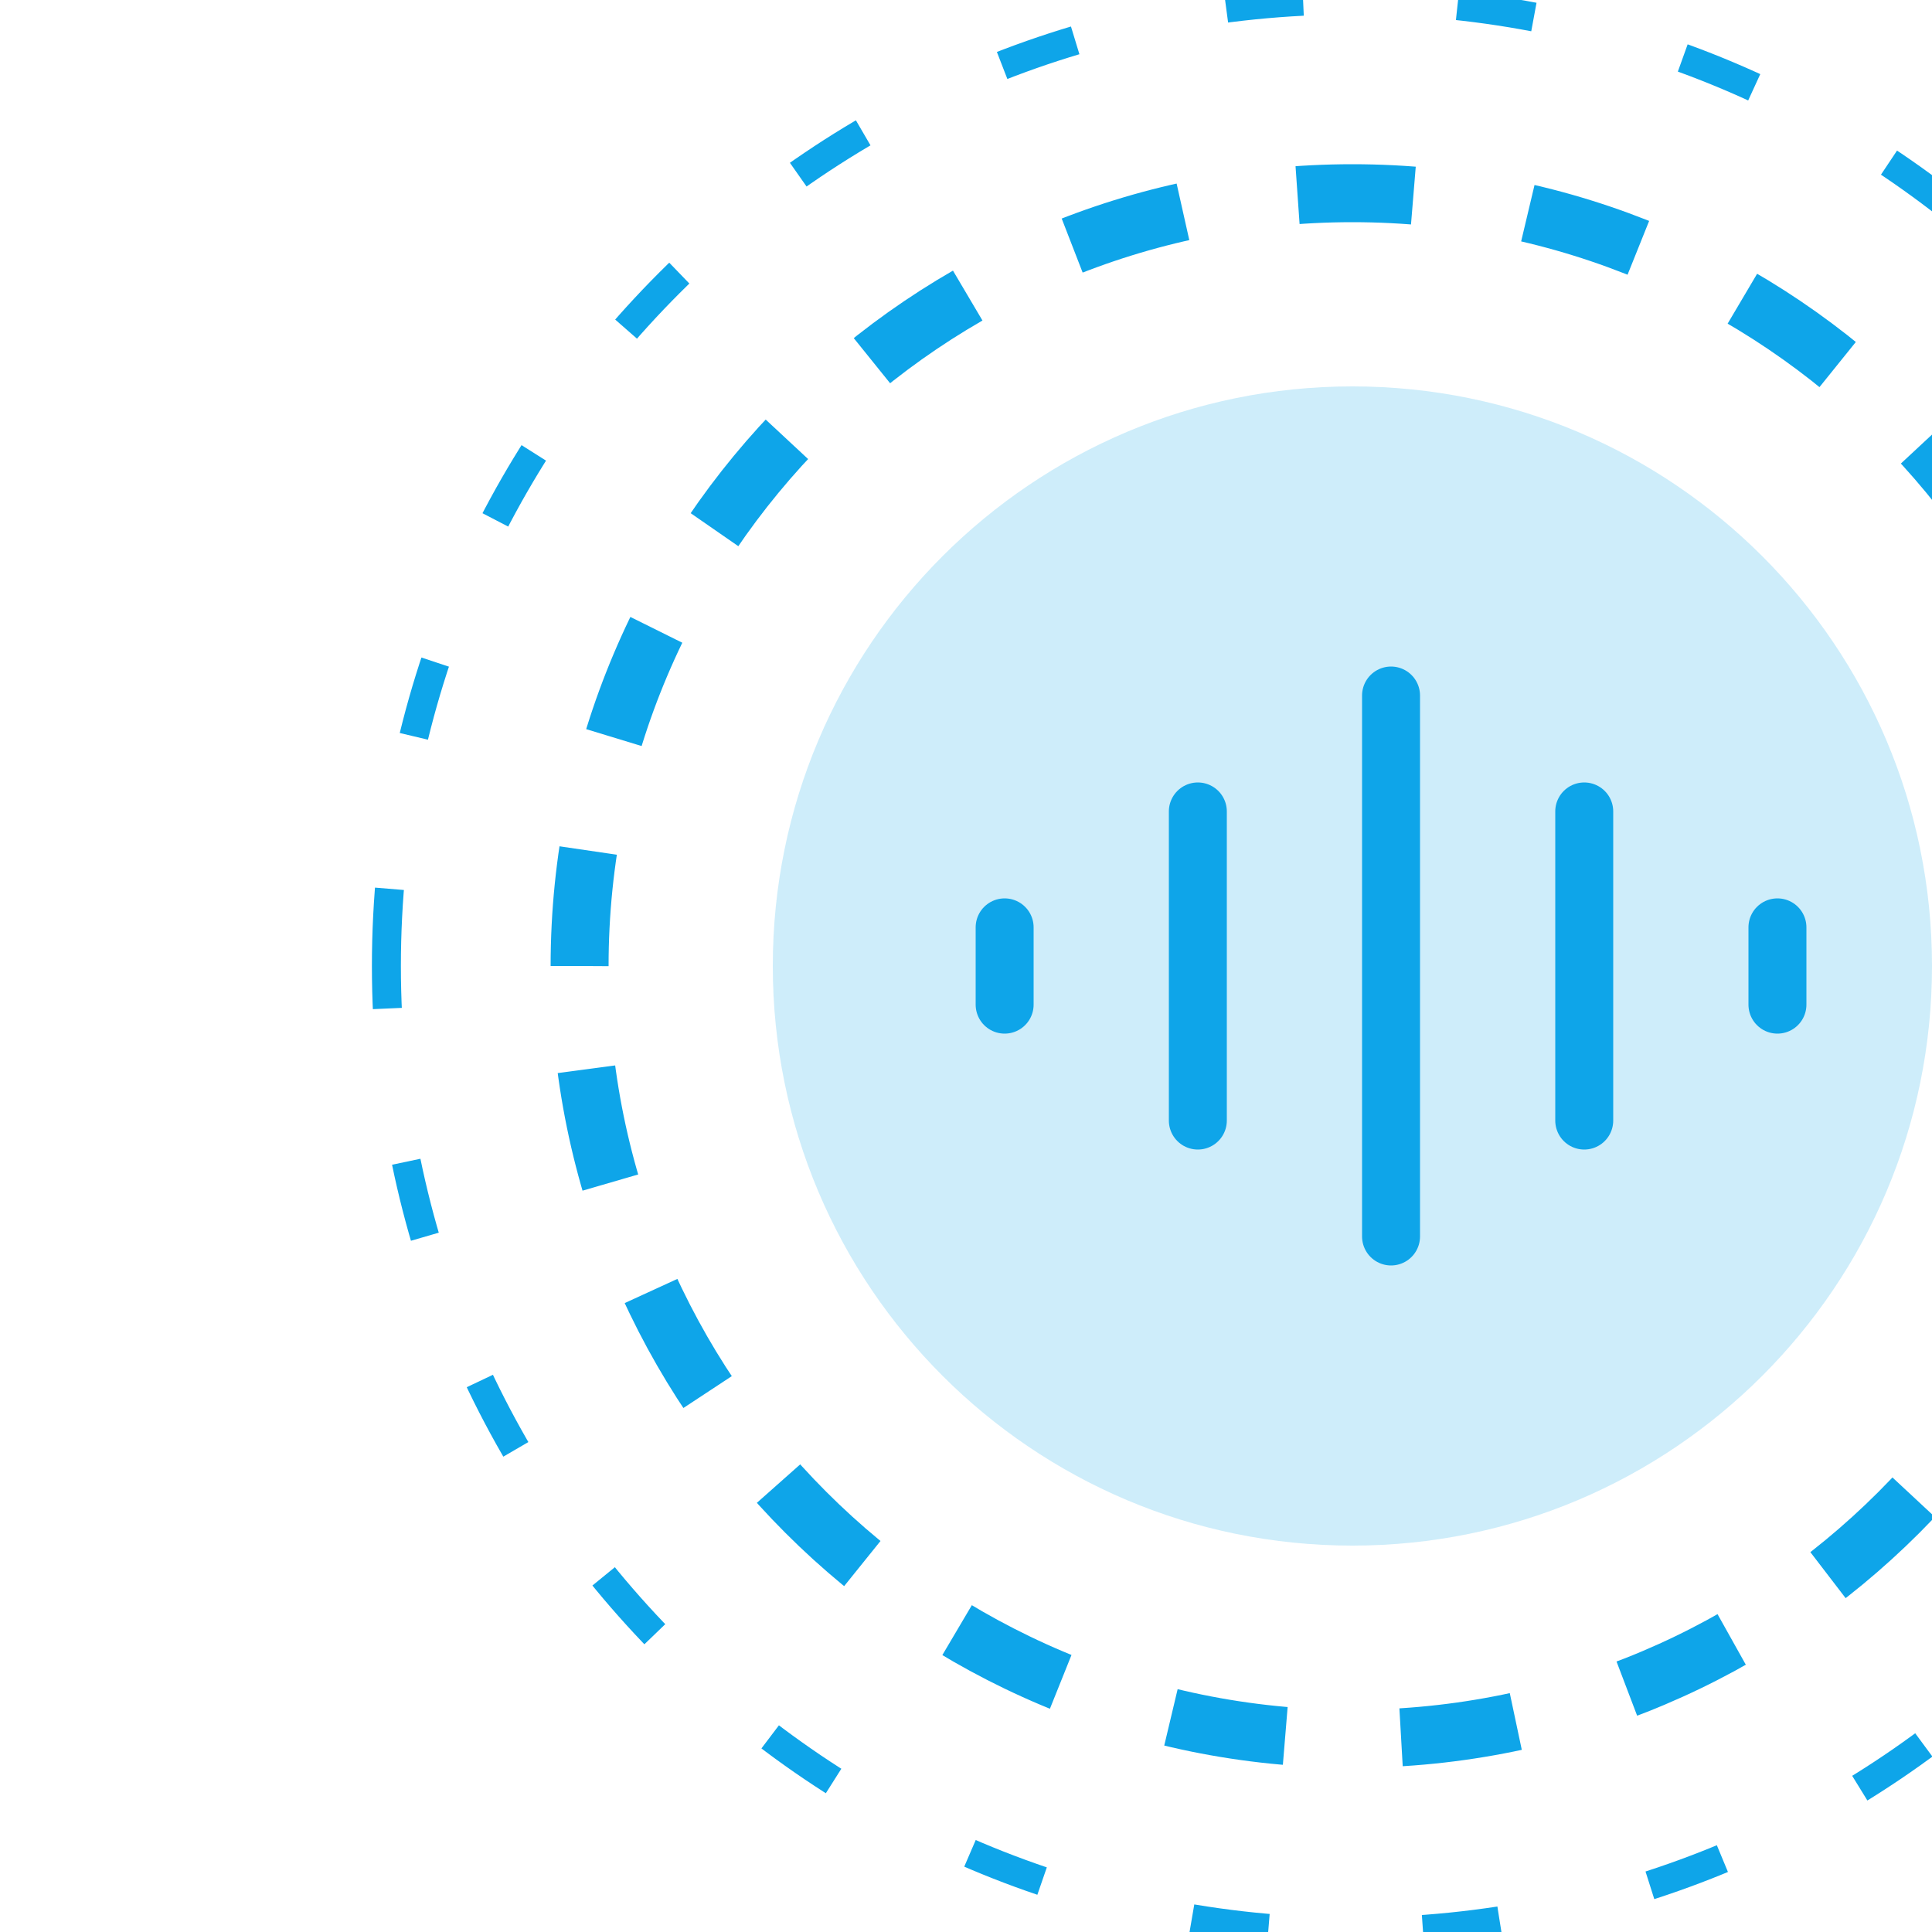
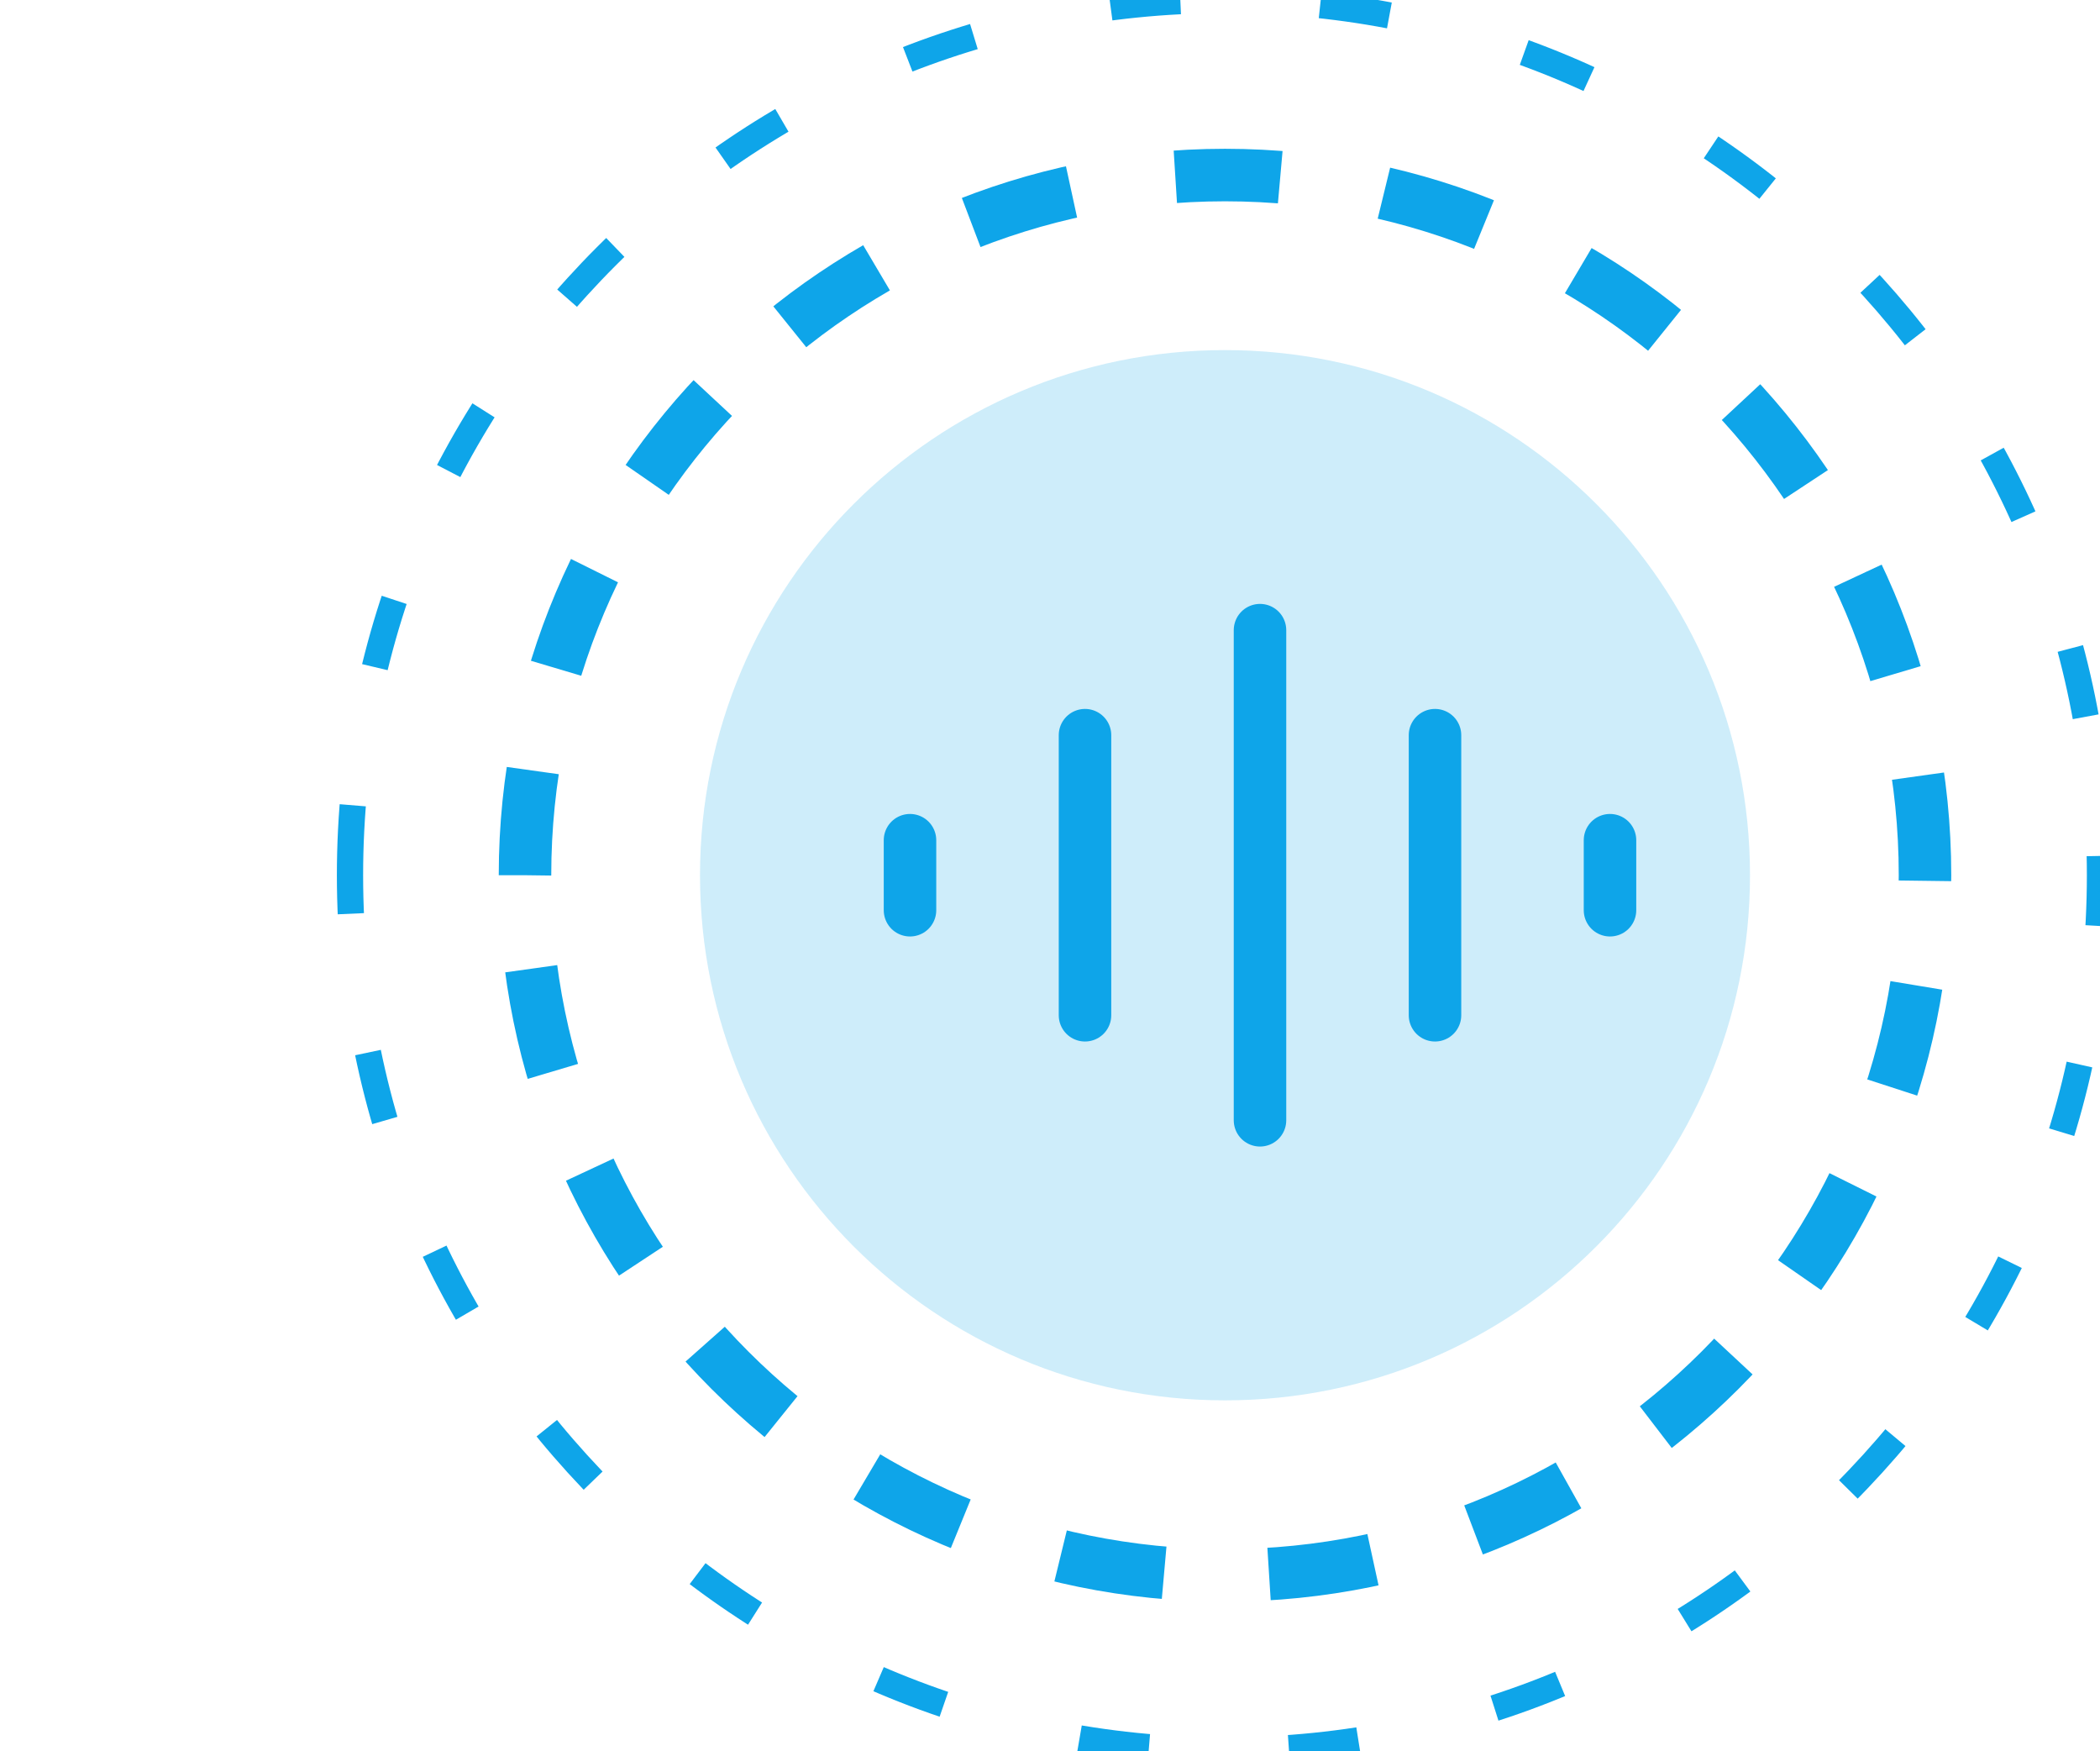
- <svg xmlns="http://www.w3.org/2000/svg" width="50" height="50" viewBox="0 0 50 50" fill="none">
+ <svg xmlns="http://www.w3.org/2000/svg" width="60" height="50" viewBox="0 0 60 50" fill="none">
  <path d="M20 25C20 16.716 26.716 10 35 10C43.284 10 50 16.716 50 25C50 33.284 43.284 40 35 40C26.716 40 20 33.284 20 25Z" fill="#0EA5E9" fill-opacity="0.2" />
  <path d="M15 25C15 13.954 23.954 5 35 5C46.046 5 55 13.954 55 25C55 36.046 46.046 45 35 45C23.954 45 15 36.046 15 25Z" stroke="#0EA5E9" stroke-width="1.5" stroke-dasharray="3 3" />
  <path d="M10 25C10 11.193 21.193 0 35 0C48.807 0 60 11.193 60 25C60 38.807 48.807 50 35 50C21.193 50 10 38.807 10 25Z" stroke="#0EA5E9" stroke-width="0.75" stroke-dasharray="2 4" />
  <path d="M36 18V32" stroke="#0EA5E9" stroke-width="1.5" stroke-linecap="round" />
  <path d="M31 21V29" stroke="#0EA5E9" stroke-width="1.5" stroke-linecap="round" />
  <path d="M41 21V29" stroke="#0EA5E9" stroke-width="1.5" stroke-linecap="round" />
  <path d="M26 24V26" stroke="#0EA5E9" stroke-width="1.5" stroke-linecap="round" />
  <path d="M46 24V26" stroke="#0EA5E9" stroke-width="1.5" stroke-linecap="round" />
</svg>
